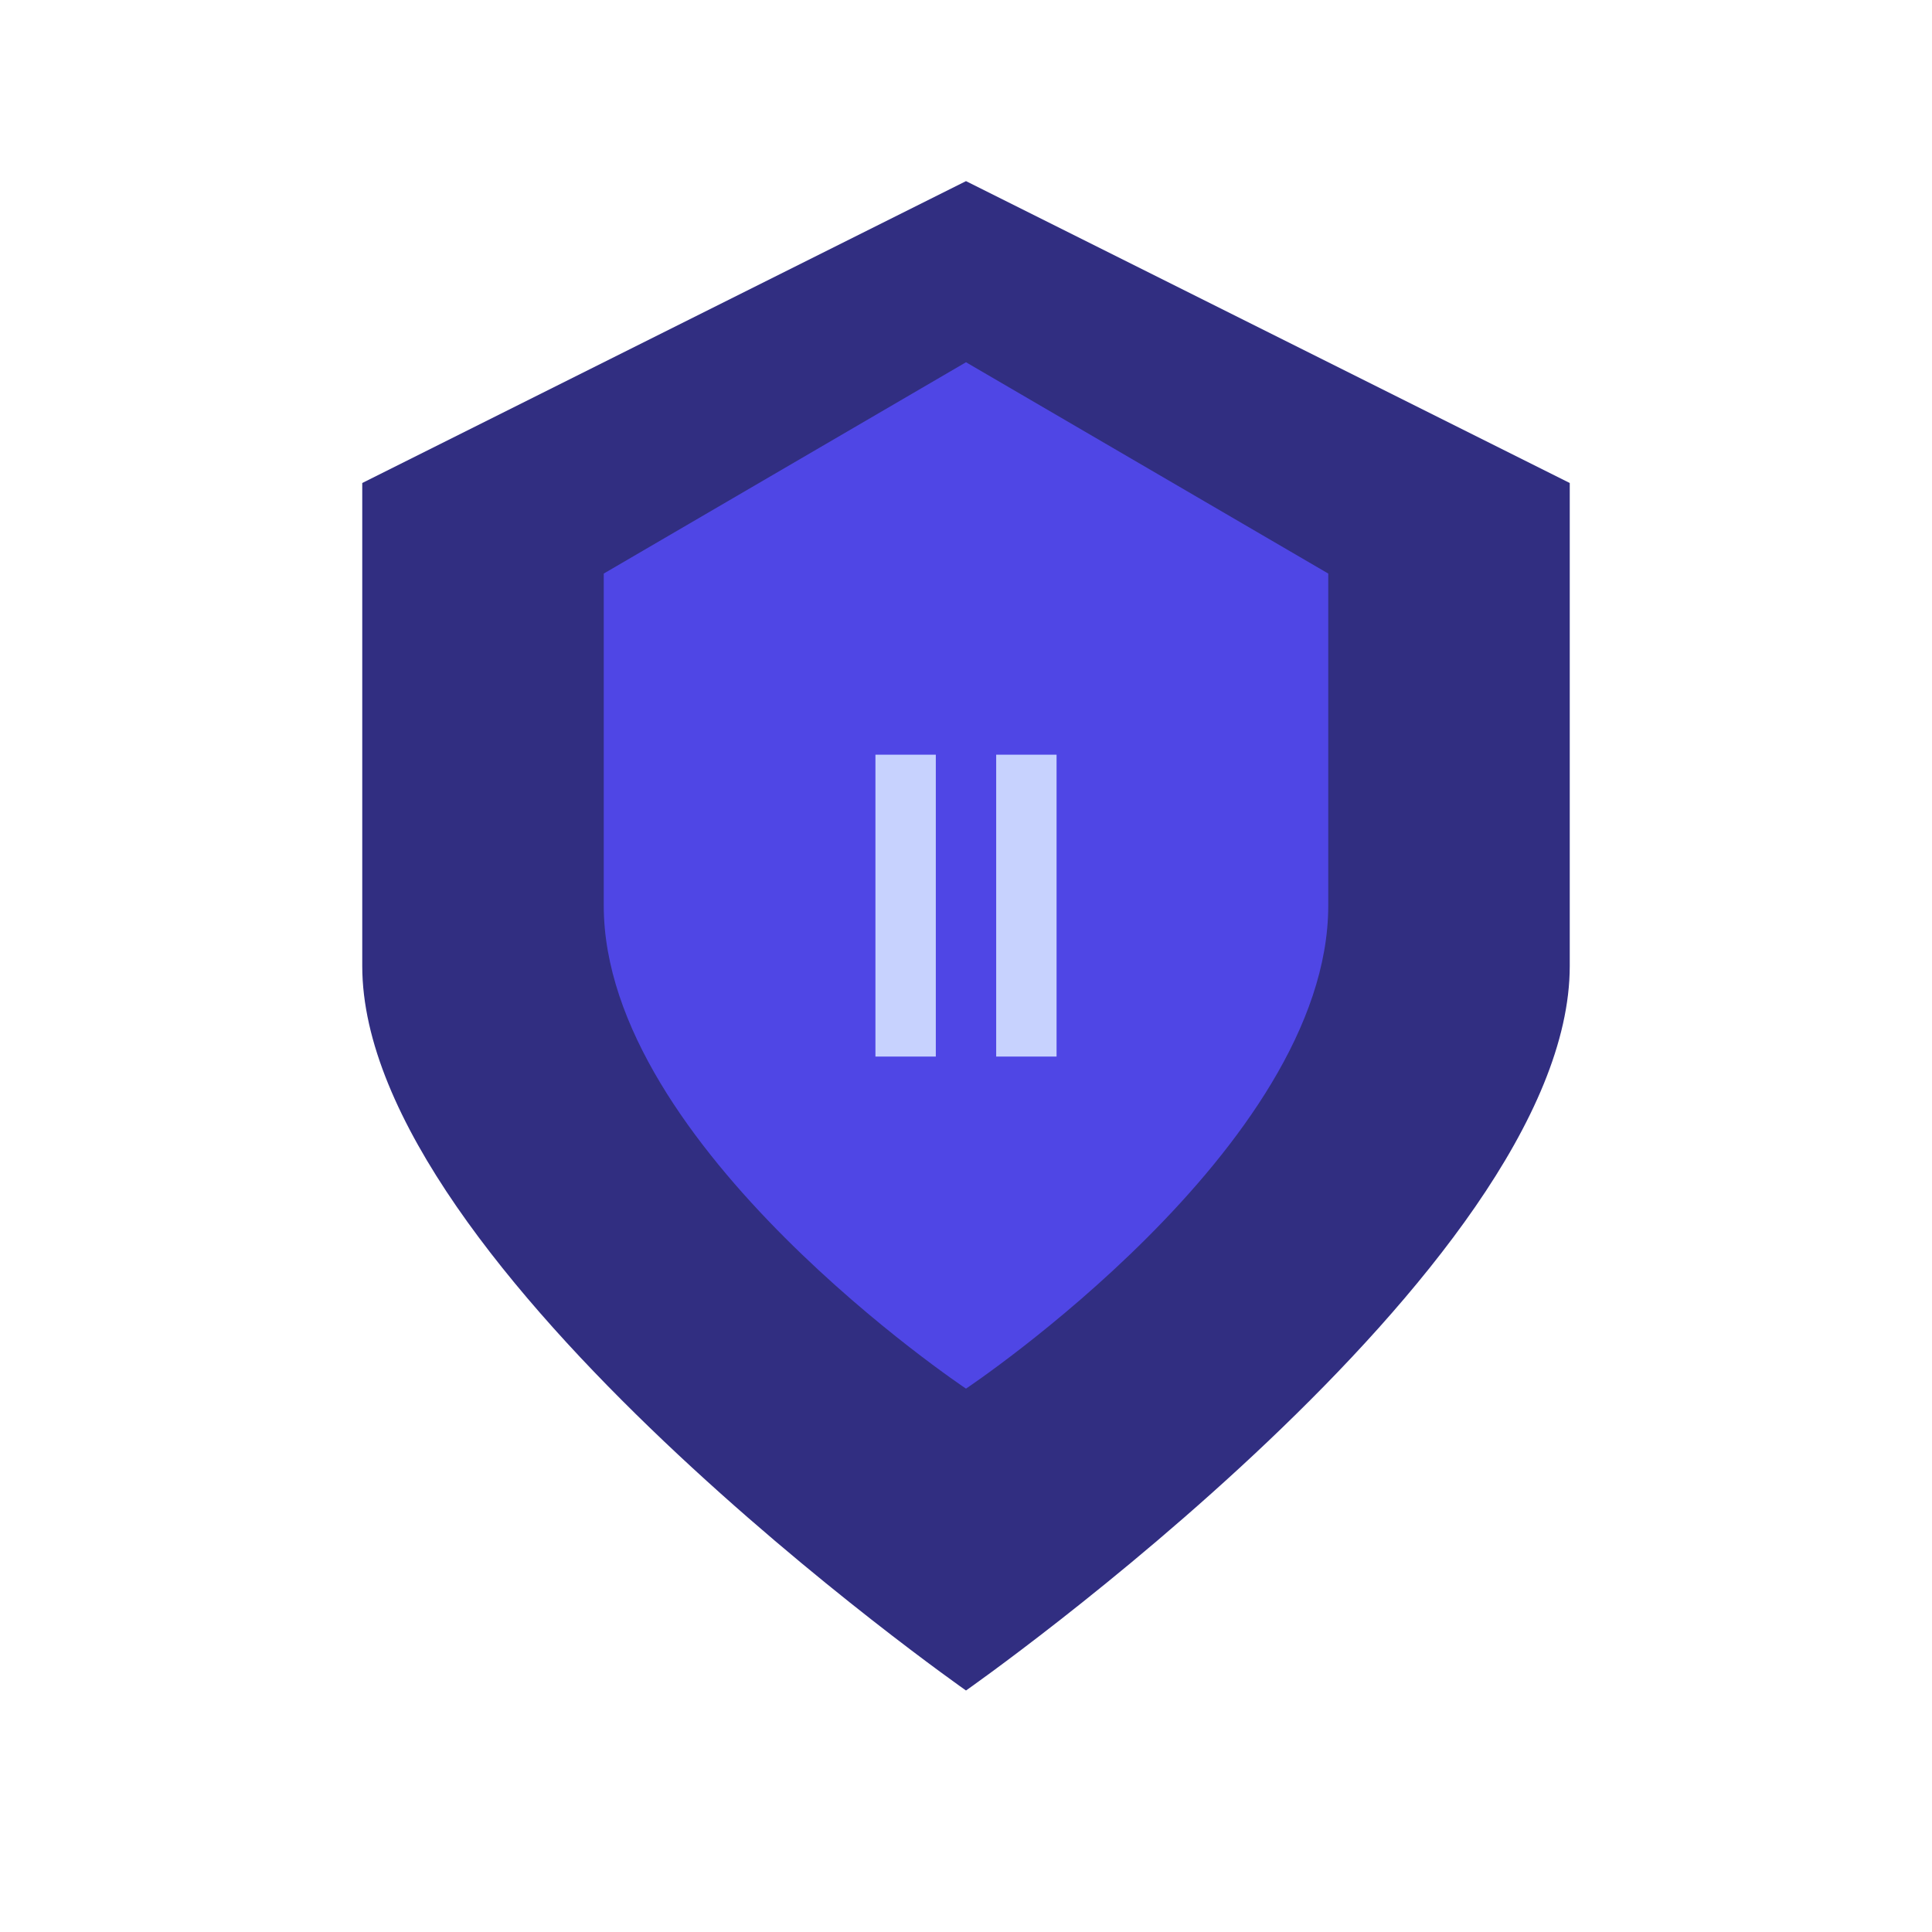
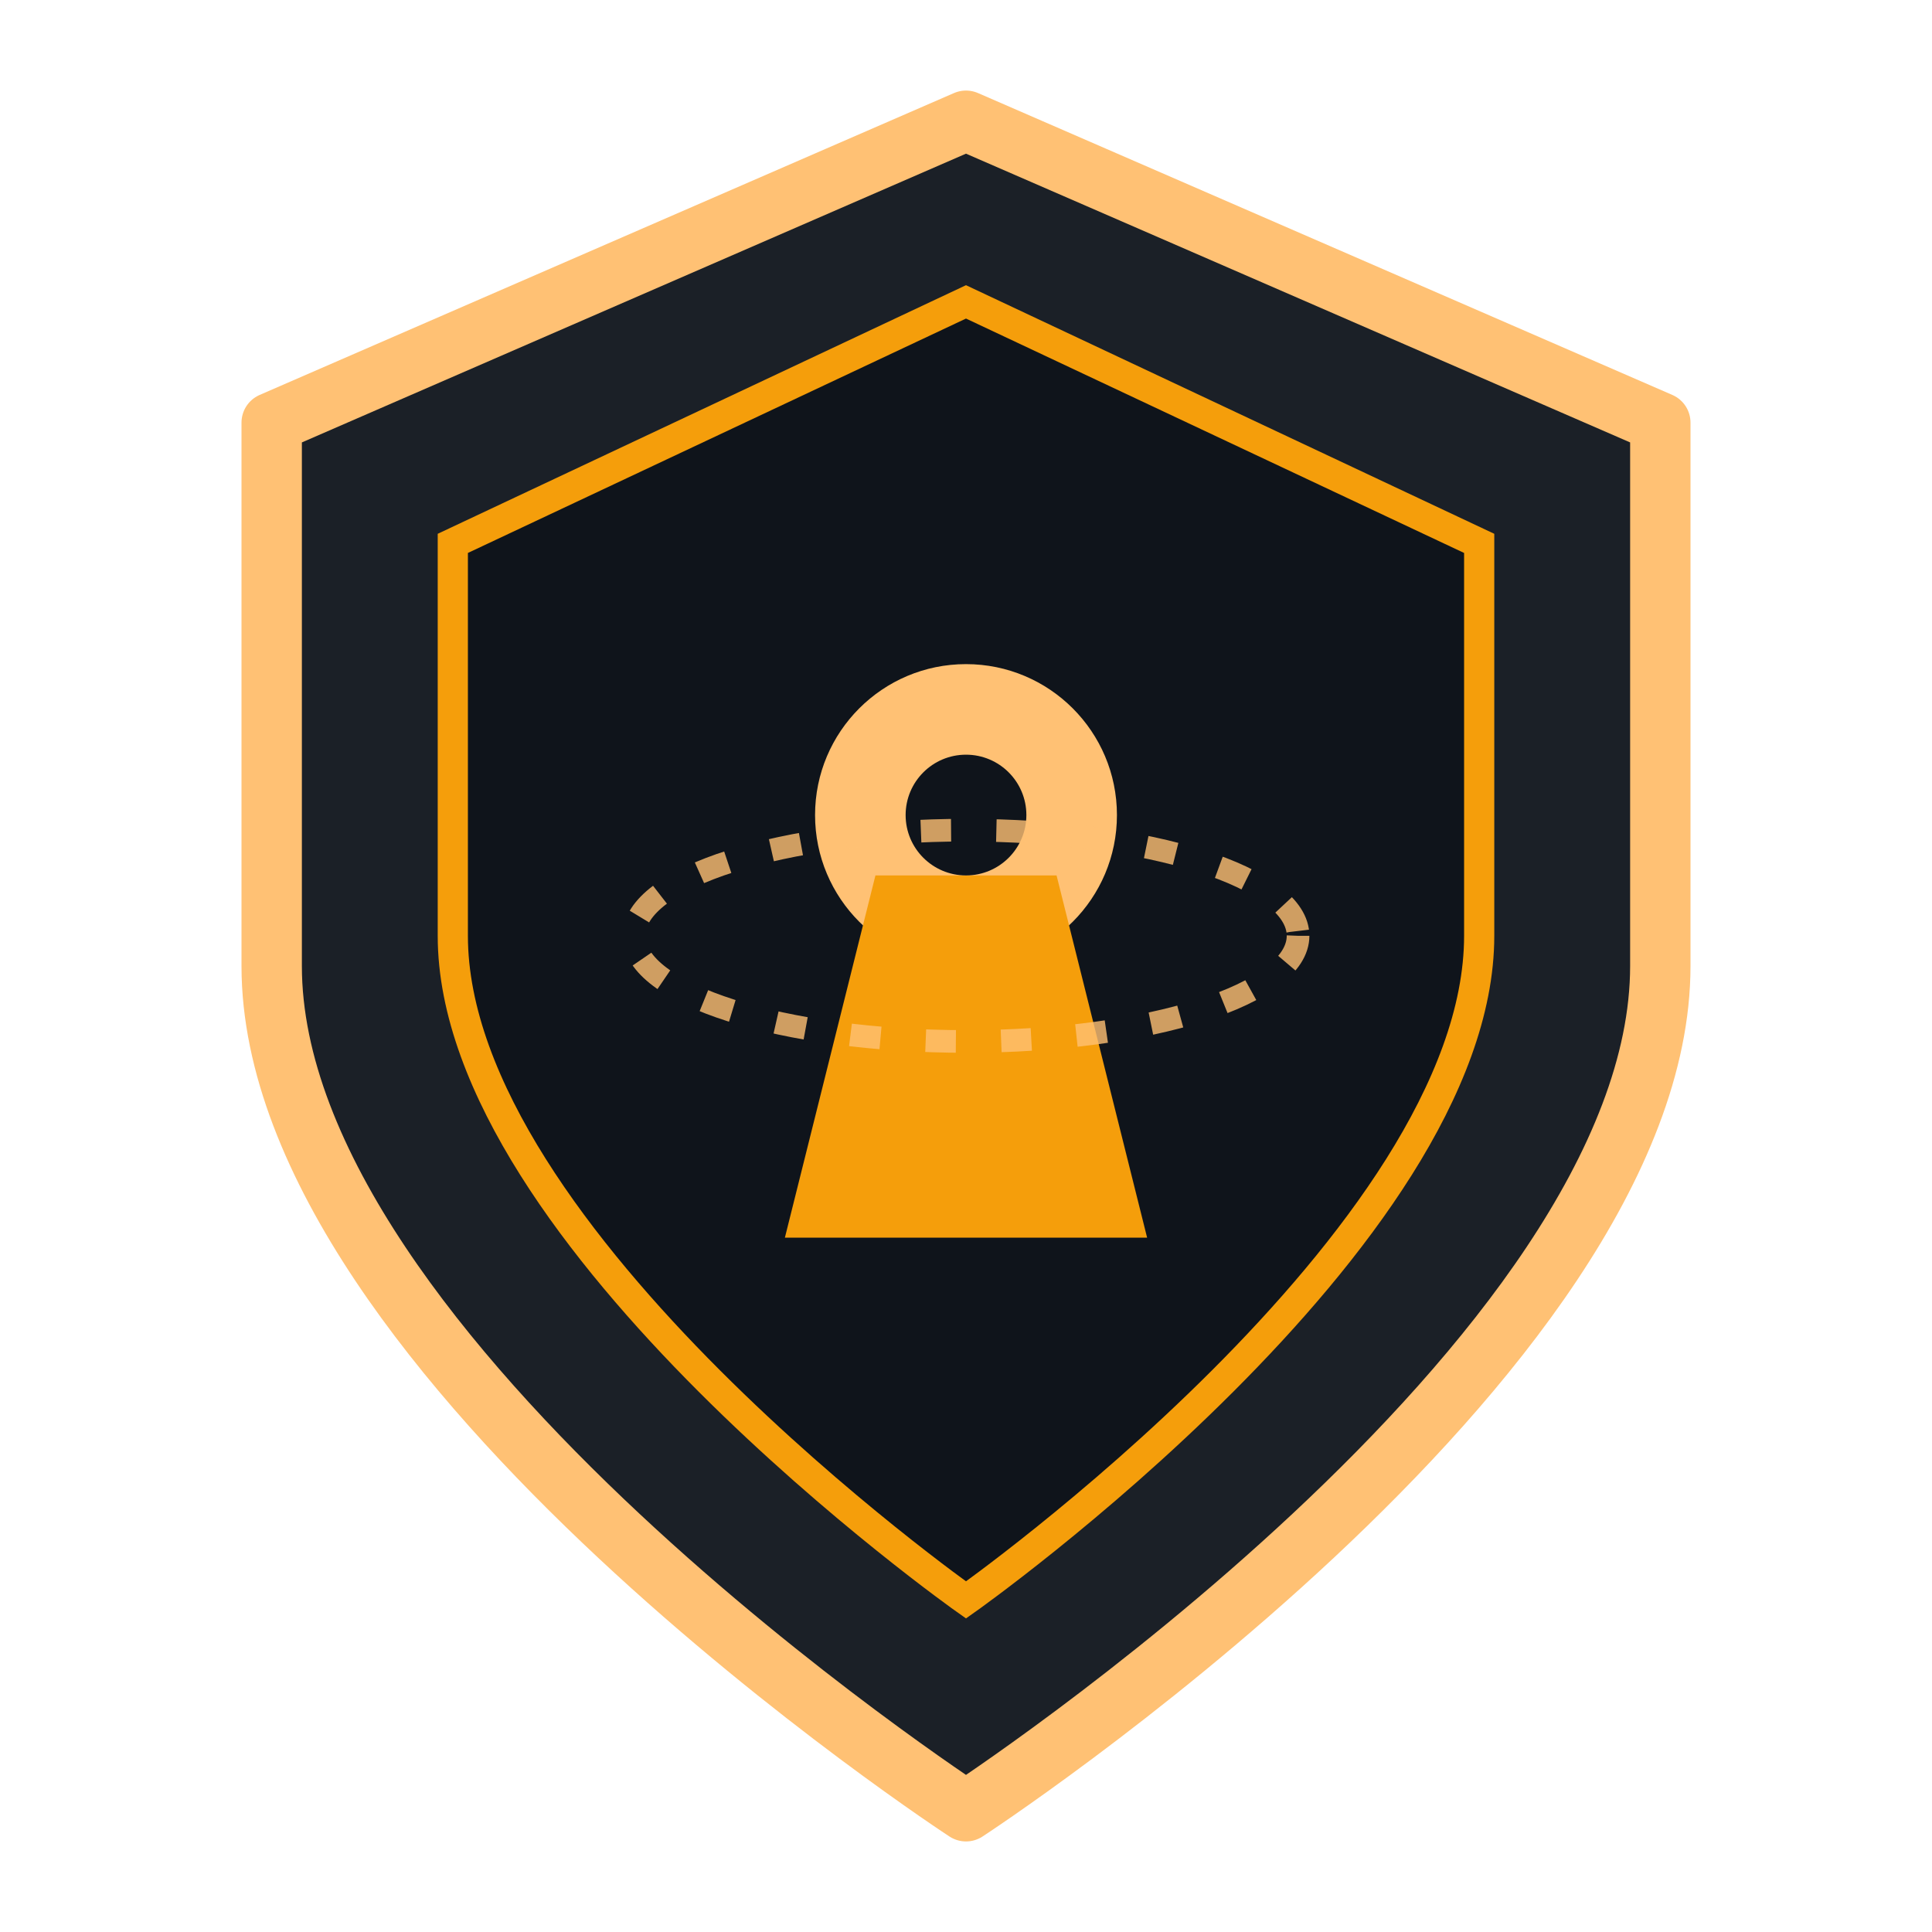
<svg xmlns="http://www.w3.org/2000/svg" width="128" height="128" viewBox="0 0 128 128">
-   <path d="M64 12 L24 32 V64 C24 84 64 112 64 112 C64 112 104 84 104 64 V32 L64 12 Z" fill="#312e81" />
-   <path d="M64 24 L40 38 V60 C40 76 64 92 64 92 C64 92 88 76 88 60 V38 L64 24 Z" fill="#4f46e5" />
-   <path d="M58 50 L62 50 L62 70 L58 70 Z M66 50 L70 50 L70 70 L66 70 Z" fill="#c7d2fe" />
+   <path d="M64 8 L18 28 V64 C18 90 64 120 64 120 C64 120 110 90 110 64 V28 L64 8 Z" fill="#1b2027" stroke="#ffc174" stroke-width="4" stroke-linejoin="round" />
+   <path d="M64 20 L30 36 V62 C30 82 64 106 64 106 C64 106 98 82 98 62 V36 L64 20 Z" fill="#0f141b" stroke="#f59e0b" stroke-width="2" />
+   <circle cx="64" cy="54" r="10" fill="#ffc174" />
+   <path d="M58 58 L52 82 H76 L70 58 Z" fill="#f59e0b" />
+   <circle cx="64" cy="54" r="4" fill="#0f141b" />
+   <ellipse cx="64" cy="62" rx="22" ry="7" fill="none" stroke="#ffc174" stroke-width="1.5" stroke-dasharray="2 3" opacity="0.8" />
</svg>
